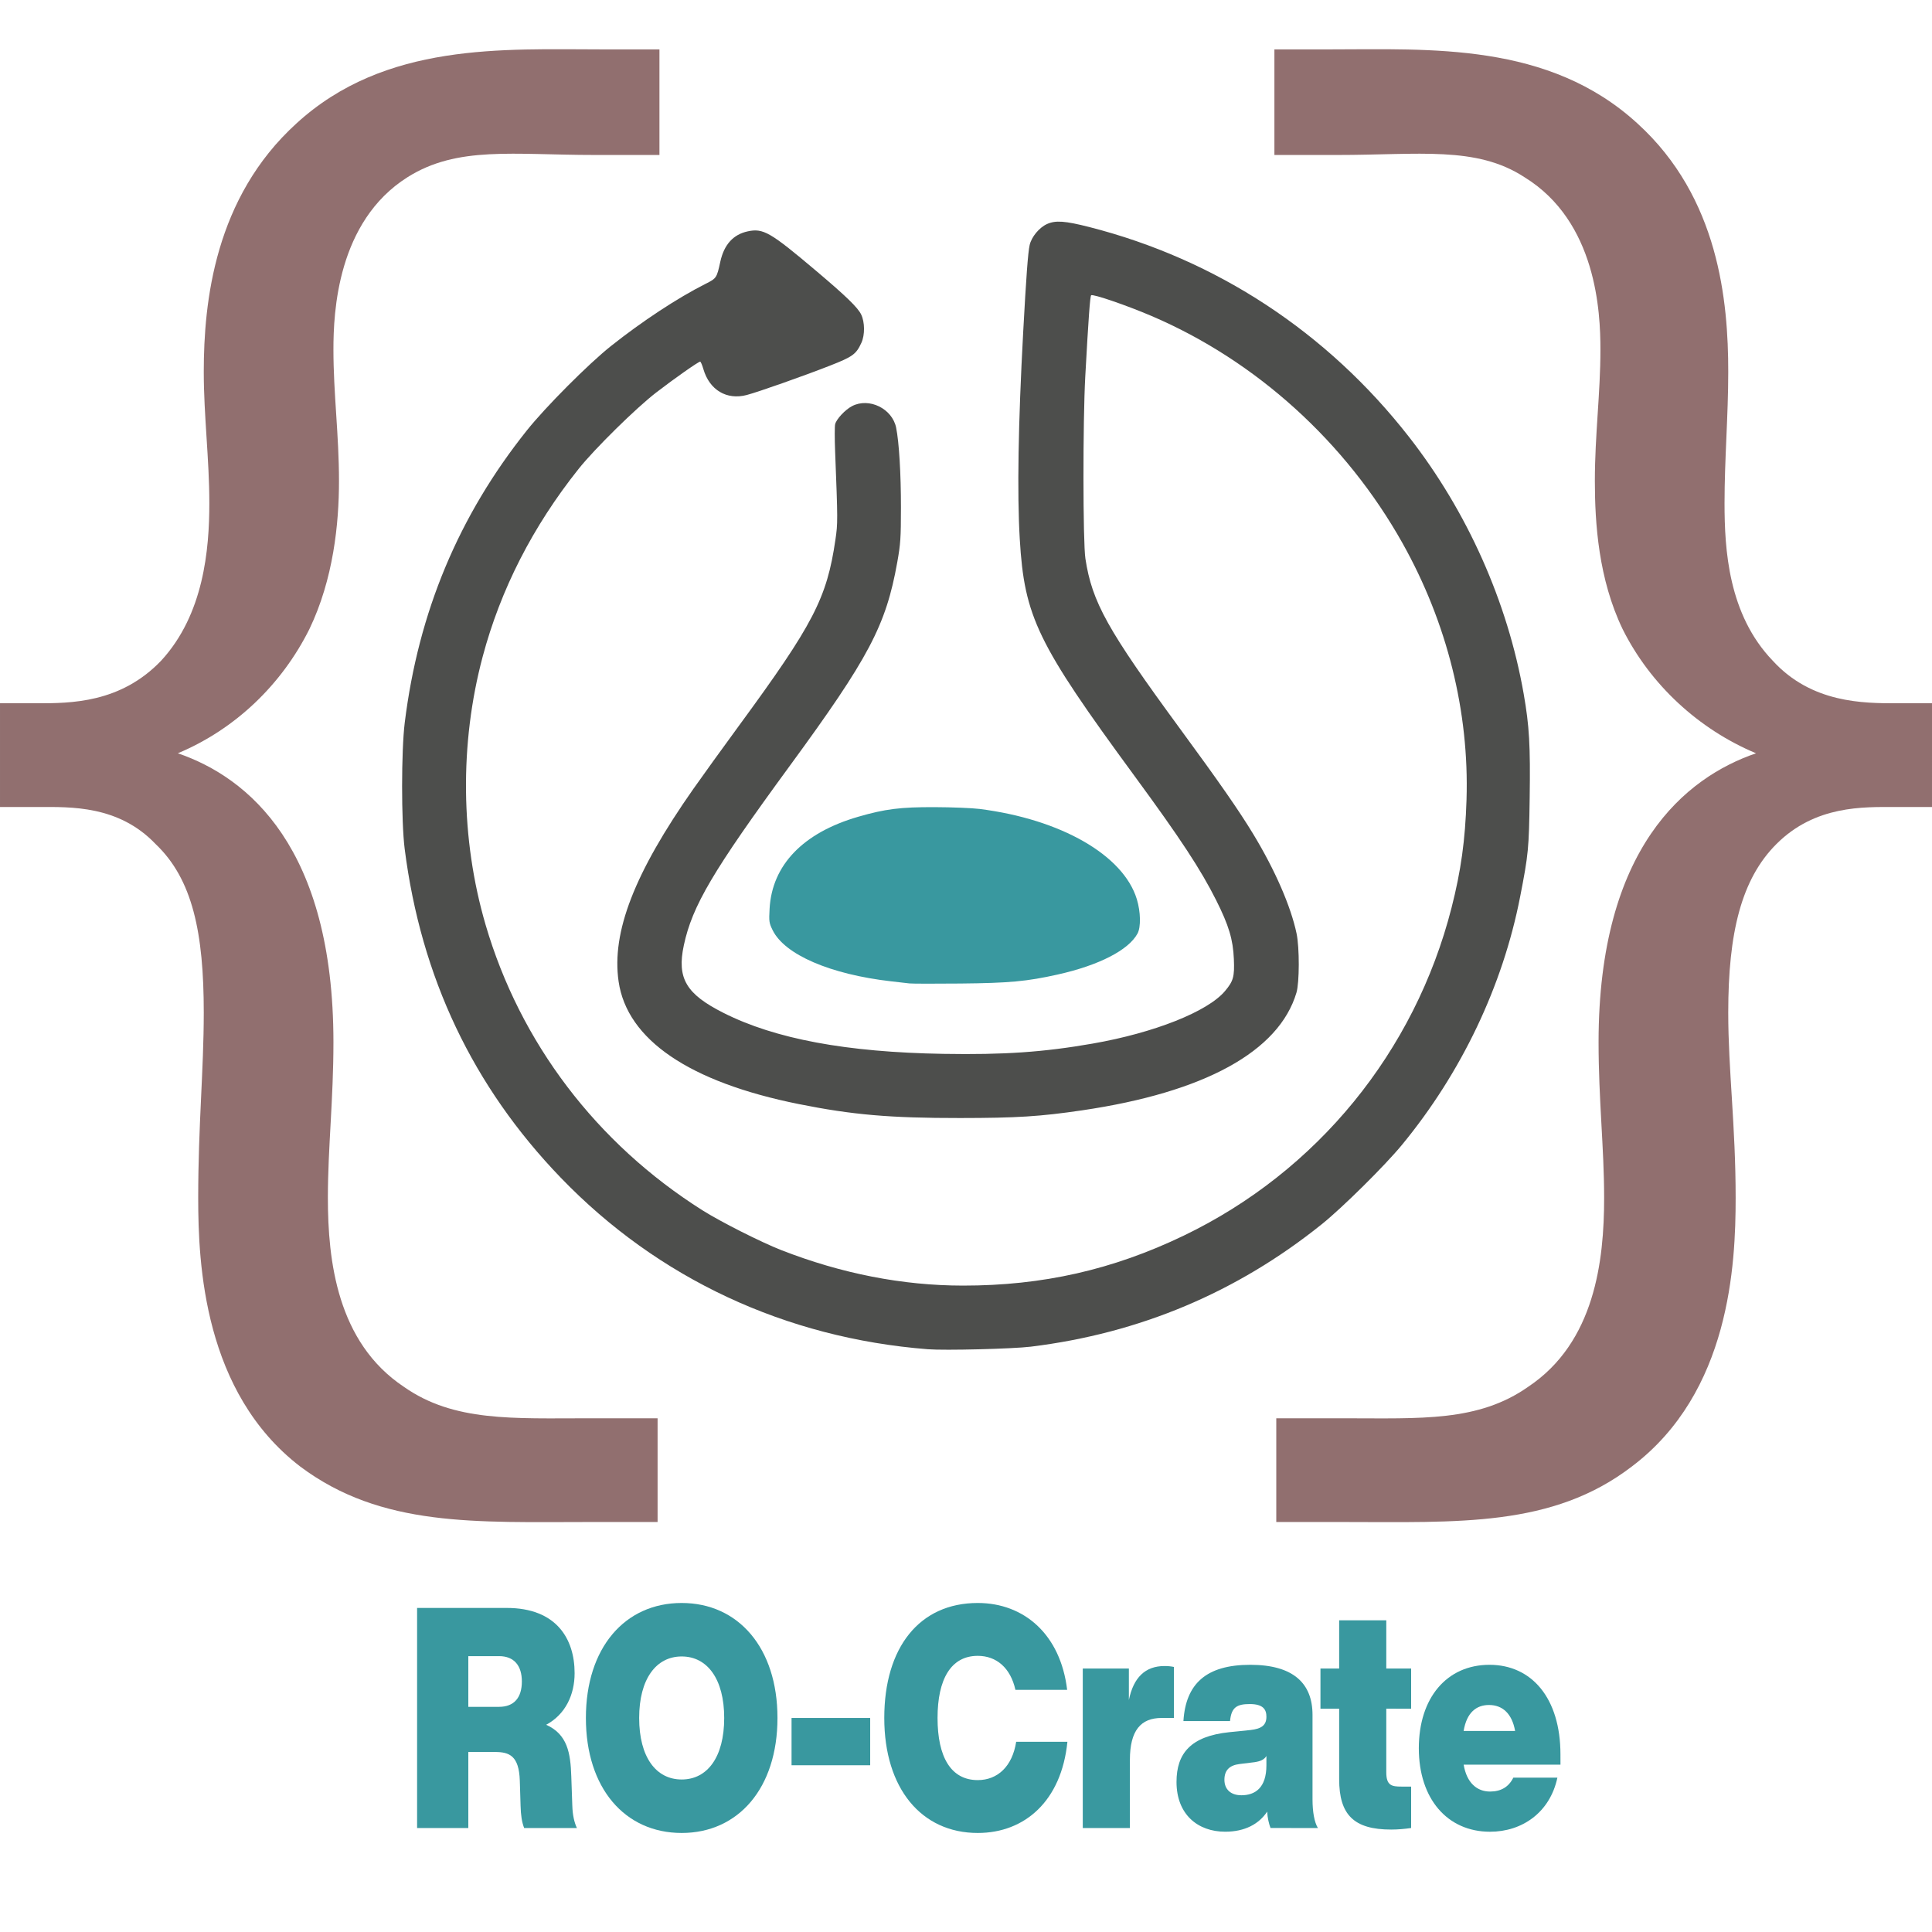
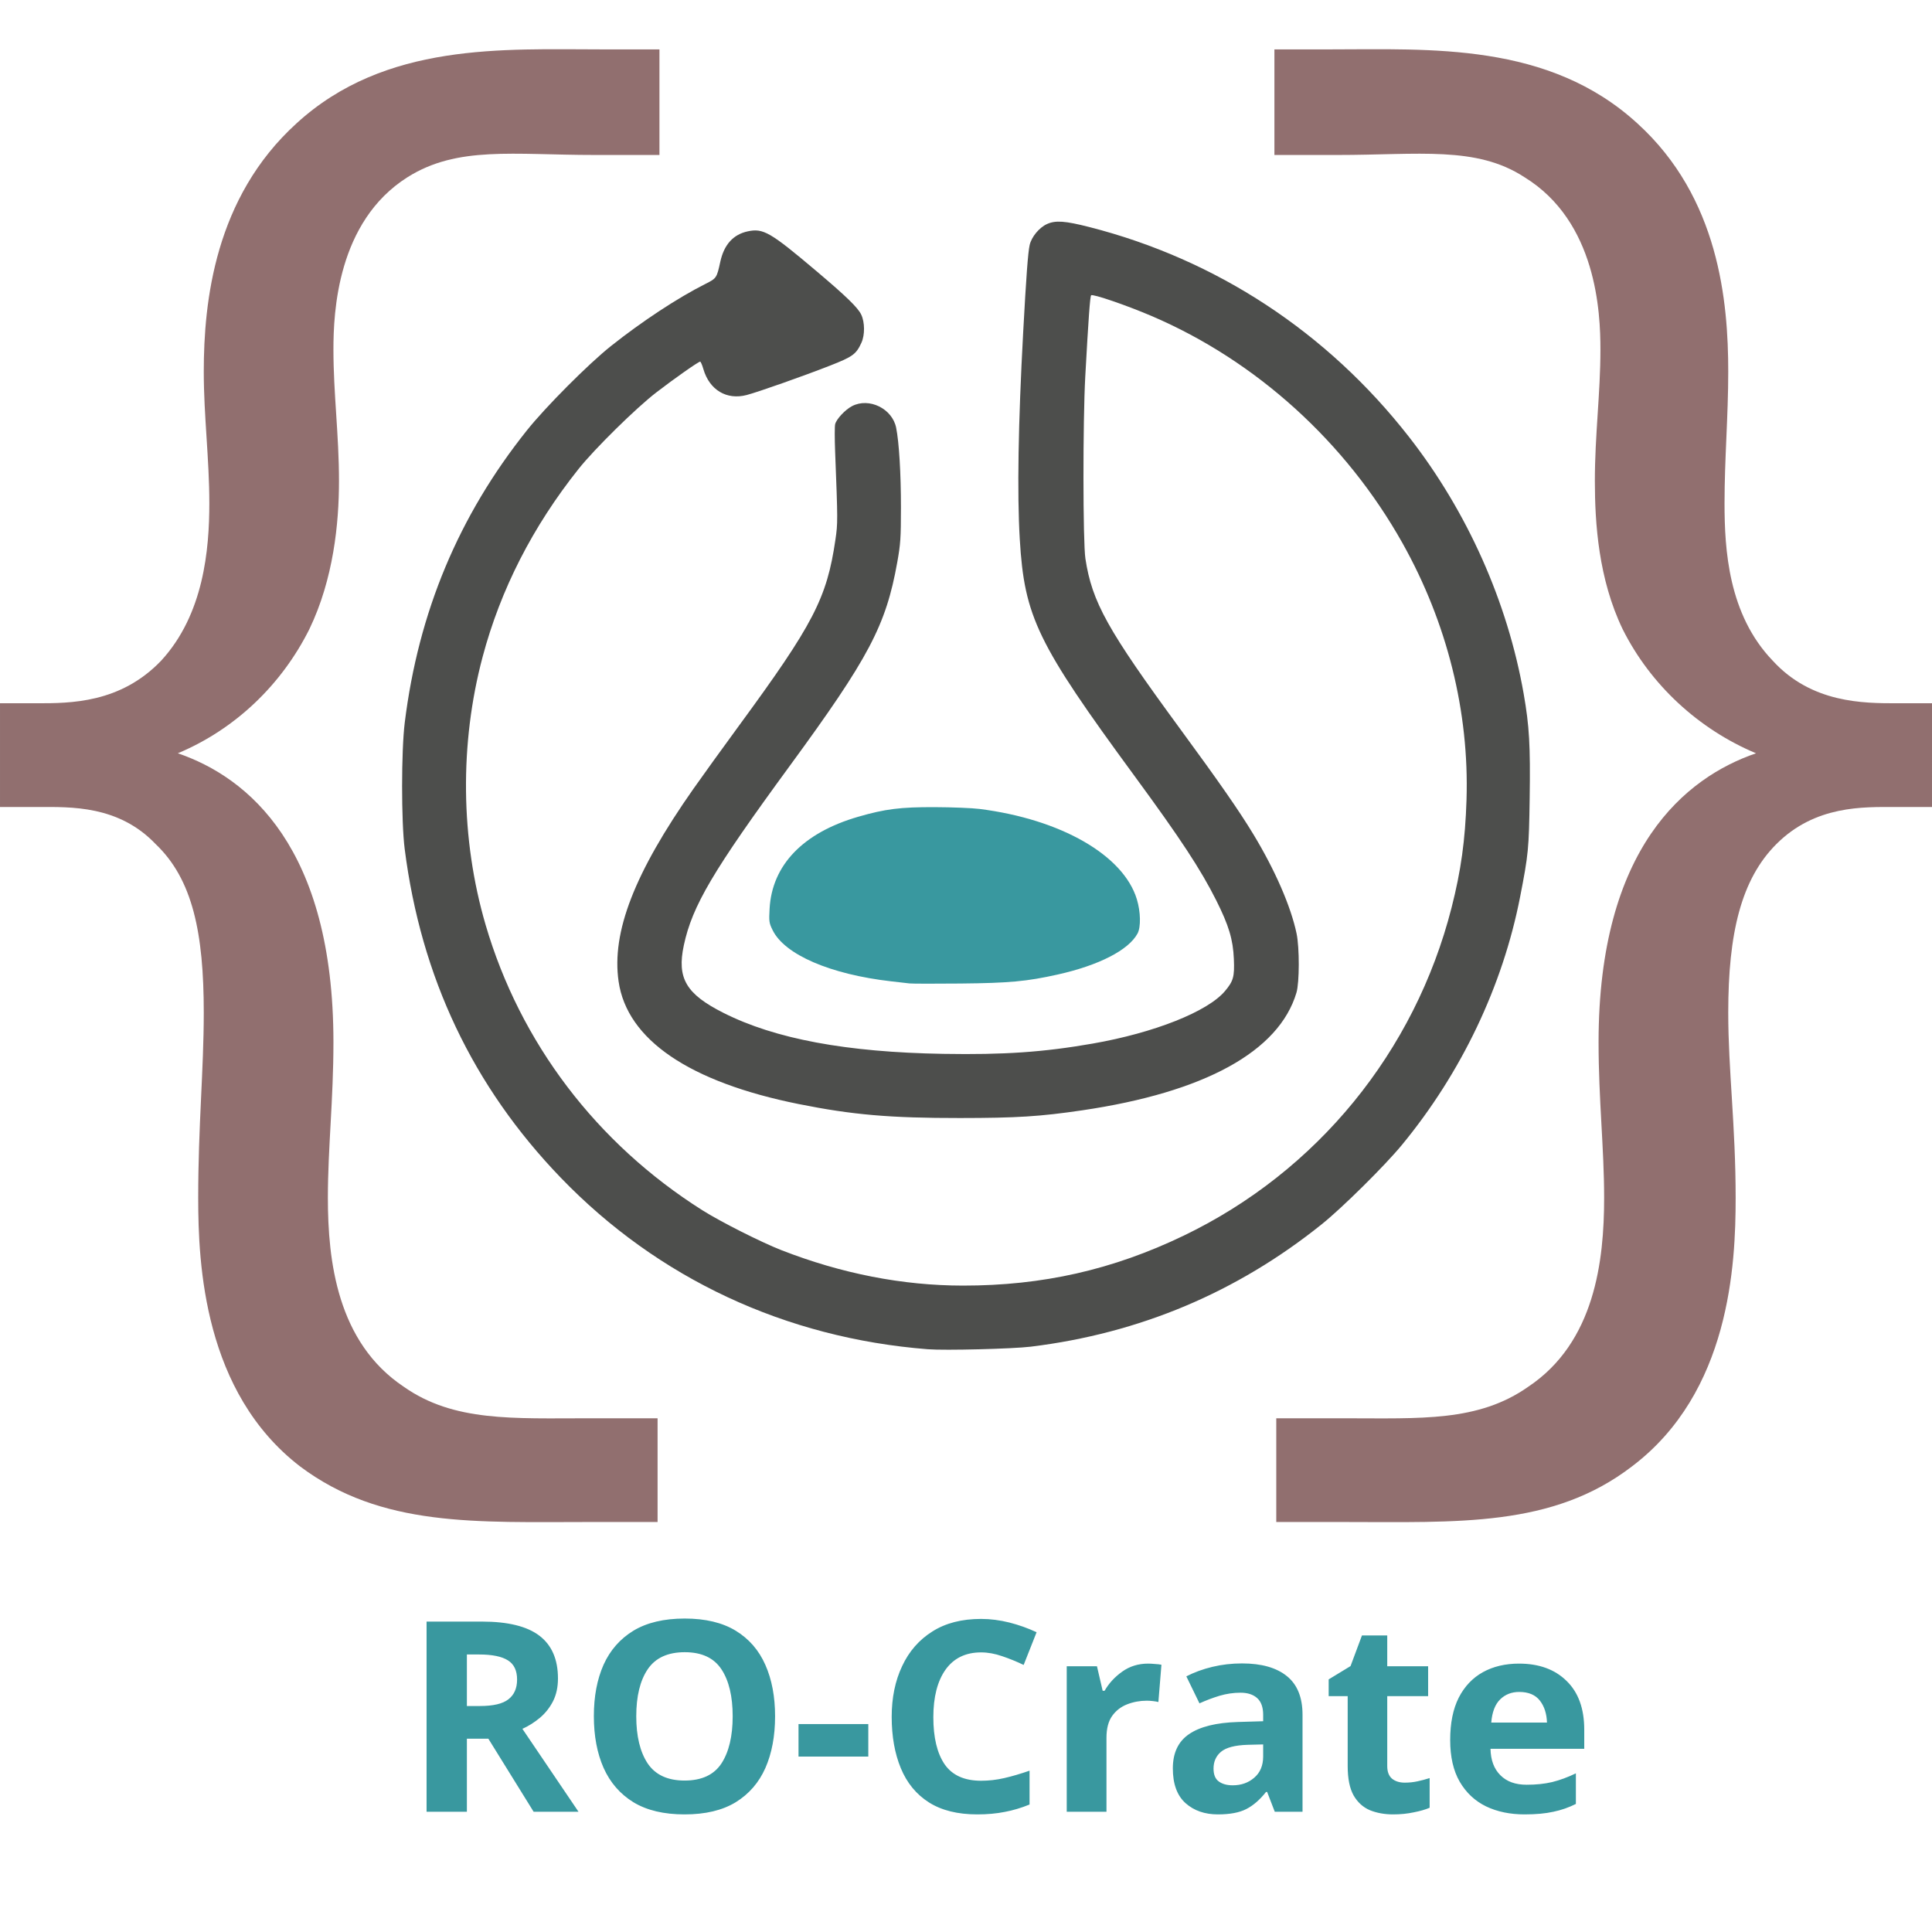
- <svg xmlns="http://www.w3.org/2000/svg" id="svg4953" version="1.1" viewBox="0 0 158.75 158.75" height="600" width="600">
+ <svg xmlns="http://www.w3.org/2000/svg" width="600" height="600" viewBox="0 0 158.75 158.75" version="1.1" id="svg4953">
  <defs id="defs4947" />
-   <g transform="translate(1841.816,-101.8424)" id="layer1">
+   <g id="layer1" transform="translate(1841.816,-101.8424)">
    <g id="g1724">
+       <text xml:space="preserve" style="font-style:normal;font-variant:normal;font-weight:bold;font-stretch:normal;font-size:21.892px;line-height:1.25;font-family:Ubuntu;-inkscape-font-specification:'Ubuntu, Bold';font-variant-ligatures:normal;font-variant-caps:normal;font-variant-numeric:normal;font-feature-settings:normal;text-align:start;letter-spacing:0px;word-spacing:0px;writing-mode:lr-tb;text-anchor:start;opacity:1;fill:#39989f;fill-opacity:1;stroke:none;stroke-width:0.547" x="-1808.733" y="250.71" id="text881">
+         <tspan id="tspan879" x="-1808.733" y="250.71" style="font-style:normal;font-variant:normal;font-weight:bold;font-stretch:normal;font-size:21.892px;font-family:Ubuntu;-inkscape-font-specification:'Ubuntu, Bold';font-variant-ligatures:normal;font-variant-caps:normal;font-variant-numeric:normal;font-feature-settings:normal;text-align:start;writing-mode:lr-tb;text-anchor:start;fill:#39989f;fill-opacity:1;stroke-width:0.547">RO-Crate</tspan>
+       </text>
      <g id="g4576">
-         <g id="g4934" transform="matrix(0.158615,0,0,-0.158615,-1925.711,333.0723)">
-           <path id="path285-1-0" d="m 1009.586,758.846 c -73.771,5.793 -139.83,36.656 -190.133,88.831 -45.556,47.252 -72.443,103.883 -80.892,170.383 -1.795,14.126 -1.776,50.752 0.033,65.372 7.092,57.3 27.914,107.119 63.297,151.444 9.707,12.16 31.931,34.453 43.539,43.673 16.198,12.866 34.577,24.953 48.949,32.19 5.748,2.895 5.847,3.043 7.699,11.516 1.927,8.82 6.694,14.091 14.198,15.7 8.045,1.726 11.652,-0.361 35.559,-20.569 15.431,-13.044 21.459,-18.889 23.211,-22.51 1.909,-3.943 1.97,-10.576 0.134,-14.604 -2.723,-5.972 -4.468,-7.245 -16.29,-11.879 -13.692,-5.367 -37.131,-13.634 -43.146,-15.217 -10.38,-2.732 -19.298,2.604 -22.446,13.432 -0.617,2.123 -1.364,3.859 -1.659,3.859 -0.914,0 -13.351,-8.732 -22.742,-15.967 -10.516,-8.101 -31.939,-29.189 -40.239,-39.61 -23.772,-29.845 -40.407,-62.412 -49.71,-97.32 -12.002,-45.038 -11.464,-94.399 1.512,-138.778 17.882,-61.152 57.52,-113.349 112.37,-147.972 9.469,-5.977 30.438,-16.566 40.851,-20.63 31.229,-12.185 62.787,-18.35 94.063,-18.375 41.26,-0.032 77.626,8.196 114.389,25.881 69.046,33.215 119.671,95.192 138.744,169.857 4.897,19.172 7.095,35.014 7.758,55.929 1.447,45.605 -10.054,91.73 -33.143,132.922 -29.391,52.435 -75.838,94.507 -129.894,117.657 -13.026,5.578 -30.63,11.612 -31.425,10.77 -0.564,-0.598 -1.38,-11.881 -3.035,-41.991 -1.286,-23.401 -1.241,-85.838 0.068,-94.426 3.437,-22.54 11.394,-36.839 49.113,-88.252 20.421,-27.835 30.609,-42.5 37.924,-54.59 11.242,-18.581 19.398,-37.318 22.348,-51.344 1.552,-7.378 1.518,-25.362 -0.058,-30.669 -9.046,-30.46 -47.607,-51.625 -111.05,-60.952 -21.779,-3.202 -33.759,-3.957 -63.193,-3.983 -36.253,-0.032 -55.792,1.658 -83.53,7.224 -56.693,11.376 -88.993,33.345 -93.376,63.51 -3.715,25.566 8.169,56.201 38.675,99.69 4.612,6.574 15.2,21.249 23.53,32.611 38.74,52.838 45.682,66.213 50.114,96.561 1.253,8.577 1.249,9.706 -0.159,45.841 -0.258,6.636 -0.251,12.936 0.016,14.001 0.669,2.664 5.19,7.498 8.752,9.357 8.832,4.609 20.861,-1.287 22.85,-11.2 1.523,-7.59 2.494,-23.743 2.482,-41.292 -0.011,-15.923 -0.21,-18.904 -1.894,-28.328 -5.871,-32.851 -14.624,-49.429 -55.802,-105.684 -39.772,-54.335 -50.418,-72.377 -54.782,-92.839 -3.636,-17.051 1.152,-25.201 20.555,-34.986 26.782,-13.507 63.701,-20.386 113.914,-21.225 31.478,-0.526 51.771,0.87 77.283,5.317 31.941,5.567 59.623,16.553 68.605,27.227 4.351,5.171 4.973,7.417 4.588,16.588 -0.424,10.124 -2.613,17.403 -9.152,30.43 -8.037,16.013 -18.513,31.956 -42.32,64.403 -50.403,68.696 -57.039,82.389 -59.433,122.652 -1.407,23.667 -0.813,59.811 1.764,107.238 1.573,28.951 2.491,41.315 3.354,45.151 0.943,4.19 4.939,9.034 8.96,10.861 4.438,2.016 9.356,1.67 21.953,-1.544 65.905,-16.814 123.328,-54.52 165.64,-108.765 30.161,-38.667 51.014,-85.394 59.372,-133.045 2.923,-16.665 3.504,-26.767 3.105,-54.002 -0.386,-26.343 -0.658,-29.157 -4.953,-51.175 -9.012,-46.201 -30.401,-91.087 -61.248,-128.53 -8.829,-10.717 -30.854,-32.515 -41.463,-41.035 -43.991,-35.328 -94.331,-56.521 -150.718,-63.452 -9.36,-1.151 -44.548,-2.033 -53.387,-1.339 z" style="fill:#4d4e4c;stroke-width:0.726" />
-           <path style="fill:#39989f;stroke-width:0.968" d="m 1341.822,-1190.148 c -23.665,-0.08 -34.216,1.246 -52.815,6.633 -38.067,11.025 -59.556,33.331 -61.221,63.547 -0.486,8.828 -0.352,9.781 2.082,14.756 8.293,16.95 39.786,30.549 81.93,35.379 5.06,0.58 10.727,1.229 12.592,1.441 1.864,0.213 17.77,0.245 35.348,0.072 33.565,-0.329 45.722,-1.456 67.053,-6.217 28.491,-6.359 48.958,-16.869 55.133,-28.311 2.395,-4.436 2.188,-14.947 -0.463,-23.676 -9.257,-30.476 -52.405,-55.252 -108.648,-62.385 -5.06,-0.642 -19.005,-1.2 -30.99,-1.24 z" transform="matrix(0.75,0,0,-0.75,6.75977,147.0605)" id="path287-8-3" />
+         <g transform="matrix(0.158615,0,0,-0.158615,-1925.711,333.0723)" id="g4934">
+           <path style="fill:#4d4e4c;stroke-width:0.726" d="m 1009.586,758.846 c -73.771,5.793 -139.83,36.656 -190.133,88.831 -45.556,47.252 -72.443,103.883 -80.892,170.383 -1.795,14.126 -1.776,50.752 0.033,65.372 7.092,57.3 27.914,107.119 63.297,151.444 9.707,12.16 31.931,34.453 43.539,43.673 16.198,12.866 34.577,24.953 48.949,32.19 5.748,2.895 5.847,3.043 7.699,11.516 1.927,8.82 6.694,14.091 14.198,15.7 8.045,1.726 11.652,-0.361 35.559,-20.569 15.431,-13.044 21.459,-18.889 23.211,-22.51 1.909,-3.943 1.97,-10.576 0.134,-14.604 -2.723,-5.972 -4.468,-7.245 -16.29,-11.879 -13.692,-5.367 -37.131,-13.634 -43.146,-15.217 -10.38,-2.732 -19.298,2.604 -22.446,13.432 -0.617,2.123 -1.364,3.859 -1.659,3.859 -0.914,0 -13.351,-8.732 -22.742,-15.967 -10.516,-8.101 -31.939,-29.189 -40.239,-39.61 -23.772,-29.845 -40.407,-62.412 -49.71,-97.32 -12.002,-45.038 -11.464,-94.399 1.512,-138.778 17.882,-61.152 57.52,-113.349 112.37,-147.972 9.469,-5.977 30.438,-16.566 40.851,-20.63 31.229,-12.185 62.787,-18.35 94.063,-18.375 41.26,-0.032 77.626,8.196 114.389,25.881 69.046,33.215 119.671,95.192 138.744,169.857 4.897,19.172 7.095,35.014 7.758,55.929 1.447,45.605 -10.054,91.73 -33.143,132.922 -29.391,52.435 -75.838,94.507 -129.894,117.657 -13.026,5.578 -30.63,11.612 -31.425,10.77 -0.564,-0.598 -1.38,-11.881 -3.035,-41.991 -1.286,-23.401 -1.241,-85.838 0.068,-94.426 3.437,-22.54 11.394,-36.839 49.113,-88.252 20.421,-27.835 30.609,-42.5 37.924,-54.59 11.242,-18.581 19.398,-37.318 22.348,-51.344 1.552,-7.378 1.518,-25.362 -0.058,-30.669 -9.046,-30.46 -47.607,-51.625 -111.05,-60.952 -21.779,-3.202 -33.759,-3.957 -63.193,-3.983 -36.253,-0.032 -55.792,1.658 -83.53,7.224 -56.693,11.376 -88.993,33.345 -93.376,63.51 -3.715,25.566 8.169,56.201 38.675,99.69 4.612,6.574 15.2,21.249 23.53,32.611 38.74,52.838 45.682,66.213 50.114,96.561 1.253,8.577 1.249,9.706 -0.159,45.841 -0.258,6.636 -0.251,12.936 0.016,14.001 0.669,2.664 5.19,7.498 8.752,9.357 8.832,4.609 20.861,-1.287 22.85,-11.2 1.523,-7.59 2.494,-23.743 2.482,-41.292 -0.011,-15.923 -0.21,-18.904 -1.894,-28.328 -5.871,-32.851 -14.624,-49.429 -55.802,-105.684 -39.772,-54.335 -50.418,-72.377 -54.782,-92.839 -3.636,-17.051 1.152,-25.201 20.555,-34.986 26.782,-13.507 63.701,-20.386 113.914,-21.225 31.478,-0.526 51.771,0.87 77.283,5.317 31.941,5.567 59.623,16.553 68.605,27.227 4.351,5.171 4.973,7.417 4.588,16.588 -0.424,10.124 -2.613,17.403 -9.152,30.43 -8.037,16.013 -18.513,31.956 -42.32,64.403 -50.403,68.696 -57.039,82.389 -59.433,122.652 -1.407,23.667 -0.813,59.811 1.764,107.238 1.573,28.951 2.491,41.315 3.354,45.151 0.943,4.19 4.939,9.034 8.96,10.861 4.438,2.016 9.356,1.67 21.953,-1.544 65.905,-16.814 123.328,-54.52 165.64,-108.765 30.161,-38.667 51.014,-85.394 59.372,-133.045 2.923,-16.665 3.504,-26.767 3.105,-54.002 -0.386,-26.343 -0.658,-29.157 -4.953,-51.175 -9.012,-46.201 -30.401,-91.087 -61.248,-128.53 -8.829,-10.717 -30.854,-32.515 -41.463,-41.035 -43.991,-35.328 -94.331,-56.521 -150.718,-63.452 -9.36,-1.151 -44.548,-2.033 -53.387,-1.339 z" id="path285-1-0" />
+           <path id="path287-8-3" transform="matrix(0.75,0,0,-0.75,6.75977,147.0605)" d="m 1341.822,-1190.148 c -23.665,-0.08 -34.216,1.246 -52.815,6.633 -38.067,11.025 -59.556,33.331 -61.221,63.547 -0.486,8.828 -0.352,9.781 2.082,14.756 8.293,16.95 39.786,30.549 81.93,35.379 5.06,0.58 10.727,1.229 12.592,1.441 1.864,0.213 17.77,0.245 35.348,0.072 33.565,-0.329 45.722,-1.456 67.053,-6.217 28.491,-6.359 48.958,-16.869 55.133,-28.311 2.395,-4.436 2.188,-14.947 -0.463,-23.676 -9.257,-30.476 -52.405,-55.252 -108.648,-62.385 -5.06,-0.642 -19.005,-1.2 -30.99,-1.24 z" style="fill:#39989f;stroke-width:0.968" />
        </g>
-         <g transform="matrix(0.4496173,0,0,0.4496173,-1441.054,107.8185)" id="text13" style="font-style:normal;font-weight:normal;font-size:70.525px;line-height:1.25;font-family:sans-serif;letter-spacing:0px;word-spacing:0px;fill:#916f6f;fill-opacity:1;stroke:none;stroke-width:1.763" aria-label="{">
-           <path id="path3720" style="font-style:normal;font-variant:normal;font-weight:normal;font-stretch:normal;font-size:338.522px;font-family:Inconsolata;-inkscape-font-specification:Inconsolata;fill:#916f6f;stroke-width:1.763" d="m -891.34,115.233 v 18.957 h 7.109 c 5.755,0 14.556,-0.339 21.327,6.77 6.77,6.432 8.802,16.249 8.802,30.805 0,10.494 -1.016,20.65 -1.016,33.852 0,12.187 1.016,35.545 18.619,49.086 14.895,11.171 32.16,10.156 53.148,10.156 h 12.187 v -18.957 h -12.525 c -13.879,0 -24.712,0.677 -33.852,-5.755 -12.187,-8.125 -13.879,-23.019 -13.879,-34.529 0,-9.14 1.016,-17.942 1.016,-28.436 0,-35.545 -15.572,-48.409 -28.436,-52.809 10.494,-4.401 18.957,-12.525 24.035,-22.681 4.401,-9.14 5.416,-19.296 5.416,-27.082 0,-8.463 -1.016,-15.911 -1.016,-24.035 0,-6.77 0.677,-23.358 13.541,-31.483 9.14,-5.755 19.296,-4.062 34.191,-4.062 h 11.848 V -4.265 h -10.494 c -17.942,0 -39.607,-1.354 -55.856,13.541 -14.895,13.541 -16.926,32.498 -16.926,45.362 0,8.125 1.016,15.911 1.016,24.035 0,8.463 -1.016,20.311 -8.802,28.774 -7.447,7.786 -16.588,7.786 -22.681,7.786 z" />
+         <g aria-label="{" style="font-style:normal;font-weight:normal;font-size:70.525px;line-height:1.25;font-family:sans-serif;letter-spacing:0px;word-spacing:0px;fill:#916f6f;fill-opacity:1;stroke:none;stroke-width:1.763" id="text13" transform="matrix(0.4496173,0,0,0.4496173,-1441.054,107.8185)">
+           <path d="m -891.34,115.233 v 18.957 h 7.109 c 5.755,0 14.556,-0.339 21.327,6.77 6.77,6.432 8.802,16.249 8.802,30.805 0,10.494 -1.016,20.65 -1.016,33.852 0,12.187 1.016,35.545 18.619,49.086 14.895,11.171 32.16,10.156 53.148,10.156 h 12.187 v -18.957 h -12.525 c -13.879,0 -24.712,0.677 -33.852,-5.755 -12.187,-8.125 -13.879,-23.019 -13.879,-34.529 0,-9.14 1.016,-17.942 1.016,-28.436 0,-35.545 -15.572,-48.409 -28.436,-52.809 10.494,-4.401 18.957,-12.525 24.035,-22.681 4.401,-9.14 5.416,-19.296 5.416,-27.082 0,-8.463 -1.016,-15.911 -1.016,-24.035 0,-6.77 0.677,-23.358 13.541,-31.483 9.14,-5.755 19.296,-4.062 34.191,-4.062 h 11.848 V -4.265 h -10.494 c -17.942,0 -39.607,-1.354 -55.856,13.541 -14.895,13.541 -16.926,32.498 -16.926,45.362 0,8.125 1.016,15.911 1.016,24.035 0,8.463 -1.016,20.311 -8.802,28.774 -7.447,7.786 -16.588,7.786 -22.681,7.786 z" style="font-style:normal;font-variant:normal;font-weight:normal;font-stretch:normal;font-size:338.522px;font-family:Inconsolata;-inkscape-font-specification:Inconsolata;fill:#916f6f;stroke-width:1.763" id="path3720" />
        </g>
-         <g transform="matrix(0.4496173,0,0,0.4496173,-1441.054,107.8185)" id="text13-3" style="font-style:normal;font-weight:normal;font-size:70.525px;line-height:1.25;font-family:sans-serif;letter-spacing:0px;word-spacing:0px;fill:#916f6f;fill-opacity:1;stroke:none;stroke-width:1.763" aria-label="}">
-           <path id="path3723" style="font-style:normal;font-variant:normal;font-weight:normal;font-stretch:normal;font-size:338.522px;font-family:Inconsolata;-inkscape-font-specification:Inconsolata;fill:#916f6f;stroke-width:1.763" d="m -538.262,115.233 h -6.432 c -6.093,0 -15.572,0 -22.681,-7.786 -8.125,-8.463 -8.802,-20.311 -8.802,-28.774 0,-8.125 0.677,-15.911 0.677,-24.035 0,-12.864 -1.693,-31.821 -16.588,-45.362 -16.249,-14.895 -37.914,-13.541 -56.195,-13.541 h -10.156 V 15.031 h 11.51 c 14.895,0 25.389,-1.693 34.191,4.062 13.202,8.125 13.879,24.712 13.879,31.483 0,8.125 -1.016,15.572 -1.016,24.035 0,7.786 0.677,17.942 5.078,27.082 5.078,10.156 13.879,18.28 24.374,22.681 -12.864,4.401 -28.774,17.265 -28.774,52.809 0,10.494 1.016,19.296 1.016,28.436 0,11.51 -1.693,26.405 -13.879,34.529 -9.14,6.432 -19.634,5.755 -33.514,5.755 h -12.525 v 18.957 h 12.187 c 20.988,0 38.253,1.016 52.809,-10.156 17.942,-13.541 18.957,-36.899 18.957,-49.086 0,-13.202 -1.354,-23.358 -1.354,-33.852 0,-14.556 2.37,-24.374 8.802,-30.805 7.109,-7.109 15.911,-6.77 21.665,-6.77 h 6.77 z" />
+         <g aria-label="}" style="font-style:normal;font-weight:normal;font-size:70.525px;line-height:1.25;font-family:sans-serif;letter-spacing:0px;word-spacing:0px;fill:#916f6f;fill-opacity:1;stroke:none;stroke-width:1.763" id="text13-3" transform="matrix(0.4496173,0,0,0.4496173,-1441.054,107.8185)">
+           <path d="m -538.262,115.233 h -6.432 c -6.093,0 -15.572,0 -22.681,-7.786 -8.125,-8.463 -8.802,-20.311 -8.802,-28.774 0,-8.125 0.677,-15.911 0.677,-24.035 0,-12.864 -1.693,-31.821 -16.588,-45.362 -16.249,-14.895 -37.914,-13.541 -56.195,-13.541 h -10.156 V 15.031 h 11.51 c 14.895,0 25.389,-1.693 34.191,4.062 13.202,8.125 13.879,24.712 13.879,31.483 0,8.125 -1.016,15.572 -1.016,24.035 0,7.786 0.677,17.942 5.078,27.082 5.078,10.156 13.879,18.28 24.374,22.681 -12.864,4.401 -28.774,17.265 -28.774,52.809 0,10.494 1.016,19.296 1.016,28.436 0,11.51 -1.693,26.405 -13.879,34.529 -9.14,6.432 -19.634,5.755 -33.514,5.755 h -12.525 v 18.957 h 12.187 c 20.988,0 38.253,1.016 52.809,-10.156 17.942,-13.541 18.957,-36.899 18.957,-49.086 0,-13.202 -1.354,-23.358 -1.354,-33.852 0,-14.556 2.37,-24.374 8.802,-30.805 7.109,-7.109 15.911,-6.77 21.665,-6.77 h 6.77 z" style="font-style:normal;font-variant:normal;font-weight:normal;font-stretch:normal;font-size:338.522px;font-family:Inconsolata;-inkscape-font-specification:Inconsolata;fill:#916f6f;stroke-width:1.763" id="path3723" />
        </g>
-       </g>
-       <g id="g1052" transform="translate(-41.65474,59.05888)" style="fill:#39989f;fill-opacity:1">
-         <g id="text838-7-1-2" style="font-style:normal;font-variant:normal;font-weight:900;font-stretch:normal;font-size:9.634px;line-height:1.25;font-family:'Helvetica Now Display';-inkscape-font-specification:'Helvetica Now Display, Heavy';font-variant-ligatures:normal;font-variant-caps:normal;font-variant-numeric:normal;font-feature-settings:normal;text-align:start;letter-spacing:0px;word-spacing:0px;writing-mode:lr-tb;text-anchor:start;opacity:1;fill:#39989f;fill-opacity:1;stroke:none;stroke-width:0.241" transform="scale(0.910261,1.098586)" aria-label="  RO-Crate">
-           <path id="path1023" style="font-style:normal;font-variant:normal;font-weight:900;font-stretch:normal;font-size:23.121px;font-family:'Helvetica Now Display';-inkscape-font-specification:'Helvetica Now Display, Heavy';font-variant-ligatures:normal;font-variant-caps:normal;font-variant-numeric:normal;font-feature-settings:normal;text-align:start;writing-mode:lr-tb;text-anchor:start;fill:#39989f;fill-opacity:1;stroke-width:0.241" d="m -1925.97,174.006 -0.092,-2.196 c -0.069,-1.757 -0.347,-3.144 -2.266,-3.861 1.757,-0.786 2.566,-2.266 2.566,-3.861 0,-2.566 -1.642,-4.878 -6.127,-4.878 h -8.092 v 16.462 h 4.624 v -5.688 h 2.405 c 1.295,0 2.173,0.277 2.243,2.15 l 0.069,1.873 c 0.023,0.717 0.116,1.225 0.324,1.665 h 4.763 c -0.231,-0.393 -0.393,-0.971 -0.416,-1.665 z m -9.387,-7.399 v -3.792 h 2.775 c 1.364,0 2.058,0.717 2.058,1.896 0,1.202 -0.694,1.896 -2.058,1.896 z" />
-           <path id="path1025" style="font-style:normal;font-variant:normal;font-weight:900;font-stretch:normal;font-size:23.121px;font-family:'Helvetica Now Display';-inkscape-font-specification:'Helvetica Now Display, Heavy';font-variant-ligatures:normal;font-variant-caps:normal;font-variant-numeric:normal;font-feature-settings:normal;text-align:start;writing-mode:lr-tb;text-anchor:start;fill:#39989f;fill-opacity:1;stroke-width:0.241" d="m -1916.097,176.041 c 5.11,0 8.647,-3.352 8.647,-8.601 0,-5.248 -3.538,-8.601 -8.647,-8.601 -5.133,0 -8.647,3.352 -8.647,8.601 0,5.248 3.514,8.601 8.647,8.601 z m 0,-4 c -2.312,0 -3.838,-1.665 -3.838,-4.601 0,-2.913 1.526,-4.601 3.838,-4.601 2.312,0 3.838,1.688 3.838,4.601 0,2.936 -1.526,4.601 -3.838,4.601 z" />
-           <path id="path1027" style="font-style:normal;font-variant:normal;font-weight:900;font-stretch:normal;font-size:23.121px;font-family:'Helvetica Now Display';-inkscape-font-specification:'Helvetica Now Display, Heavy';font-variant-ligatures:normal;font-variant-caps:normal;font-variant-numeric:normal;font-feature-settings:normal;text-align:start;writing-mode:lr-tb;text-anchor:start;fill:#39989f;fill-opacity:1;stroke-width:0.241" d="m -1906.179,170.977 h 7.098 v -3.537 h -7.098 z" />
-           <path id="path1029" style="font-style:normal;font-variant:normal;font-weight:900;font-stretch:normal;font-size:23.121px;font-family:'Helvetica Now Display';-inkscape-font-specification:'Helvetica Now Display, Heavy';font-variant-ligatures:normal;font-variant-caps:normal;font-variant-numeric:normal;font-feature-settings:normal;text-align:start;writing-mode:lr-tb;text-anchor:start;fill:#39989f;fill-opacity:1;stroke-width:0.241" d="m -1889.37,176.041 c 4.254,0 7.56,-2.405 8.092,-6.821 h -4.624 c -0.347,1.85 -1.688,2.867 -3.468,2.867 -2.428,0 -3.63,-1.734 -3.63,-4.647 0,-2.89 1.202,-4.647 3.63,-4.647 1.688,0 2.959,0.902 3.399,2.543 h 4.67 c -0.601,-4.162 -3.907,-6.497 -8.069,-6.497 -5.271,0 -8.439,3.329 -8.439,8.601 0,5.271 3.353,8.601 8.439,8.601 z" />
-           <path id="path1031" style="font-style:normal;font-variant:normal;font-weight:900;font-stretch:normal;font-size:23.121px;font-family:'Helvetica Now Display';-inkscape-font-specification:'Helvetica Now Display, Heavy';font-variant-ligatures:normal;font-variant-caps:normal;font-variant-numeric:normal;font-feature-settings:normal;text-align:start;writing-mode:lr-tb;text-anchor:start;fill:#39989f;fill-opacity:1;stroke-width:0.241" d="m -1872.515,163.555 c -1.734,0 -2.798,0.855 -3.214,2.543 v -2.358 h -4.162 v 11.93 h 4.254 v -5.087 c 0,-2.22 0.994,-3.144 2.867,-3.144 h 1.11 v -3.815 c -0.254,-0.046 -0.532,-0.069 -0.855,-0.069 z" />
-           <path id="path1033" style="font-style:normal;font-variant:normal;font-weight:900;font-stretch:normal;font-size:23.121px;font-family:'Helvetica Now Display';-inkscape-font-specification:'Helvetica Now Display, Heavy';font-variant-ligatures:normal;font-variant-caps:normal;font-variant-numeric:normal;font-feature-settings:normal;text-align:start;writing-mode:lr-tb;text-anchor:start;fill:#39989f;fill-opacity:1;stroke-width:0.241" d="m -1858.666,175.671 c -0.324,-0.439 -0.486,-1.225 -0.486,-2.15 v -6.312 c 0,-2.358 -1.734,-3.746 -5.618,-3.746 -4,0 -5.826,1.433 -6.035,4.208 h 4.208 c 0.116,-1.017 0.601,-1.272 1.78,-1.272 1.225,0 1.503,0.416 1.503,0.948 0,0.647 -0.462,0.902 -1.433,0.994 l -1.919,0.162 c -3.491,0.301 -4.763,1.595 -4.763,3.722 0,2.428 1.919,3.722 4.393,3.722 1.78,0 3.052,-0.578 3.792,-1.503 0.023,0.462 0.162,0.925 0.301,1.225 z m -6.913,-2.451 c -0.948,0 -1.526,-0.439 -1.526,-1.156 0,-0.717 0.463,-1.087 1.364,-1.179 l 1.364,-0.139 c 0.532,-0.069 0.855,-0.185 1.063,-0.462 v 0.694 c 0,1.688 -1.017,2.243 -2.266,2.243 z" />
-           <path id="path1035" style="font-style:normal;font-variant:normal;font-weight:900;font-stretch:normal;font-size:23.121px;font-family:'Helvetica Now Display';-inkscape-font-specification:'Helvetica Now Display, Heavy';font-variant-ligatures:normal;font-variant-caps:normal;font-variant-numeric:normal;font-feature-settings:normal;text-align:start;writing-mode:lr-tb;text-anchor:start;fill:#39989f;fill-opacity:1;stroke-width:0.241" d="m -1850.25,166.746 v -3.006 h -2.243 v -3.607 h -4.254 v 3.607 h -1.688 v 3.006 h 1.688 v 5.271 c 0,2.659 1.318,3.769 4.694,3.769 0.601,0 1.225,-0.046 1.803,-0.116 v -3.098 h -0.879 c -0.856,0 -1.364,-0.069 -1.364,-1.064 v -4.763 z" />
-           <path id="path1037" style="font-style:normal;font-variant:normal;font-weight:900;font-stretch:normal;font-size:23.121px;font-family:'Helvetica Now Display';-inkscape-font-specification:'Helvetica Now Display, Heavy';font-variant-ligatures:normal;font-variant-caps:normal;font-variant-numeric:normal;font-feature-settings:normal;text-align:start;writing-mode:lr-tb;text-anchor:start;fill:#39989f;fill-opacity:1;stroke-width:0.241" d="m -1836.771,170.168 c 0,-4.231 -2.613,-6.705 -6.404,-6.705 -3.861,0 -6.381,2.474 -6.381,6.243 0,3.769 2.566,6.243 6.428,6.243 2.89,0 5.41,-1.433 6.081,-4.046 h -3.977 c -0.416,0.694 -1.11,1.04 -2.104,1.04 -1.179,0 -2.104,-0.647 -2.381,-2.011 h 8.74 z m -6.451,-3.699 c 1.225,0 2.081,0.647 2.358,1.942 h -4.647 c 0.277,-1.387 1.156,-1.942 2.289,-1.942 z" />
-         </g>
-         <text transform="scale(0.910261,1.098586)" id="text838-7-1" y="146.77" x="-1941.137" style="font-style:normal;font-variant:normal;font-weight:900;font-stretch:normal;font-size:9.634px;line-height:1.25;font-family:'Helvetica Now Display';-inkscape-font-specification:'Helvetica Now Display, Heavy';font-variant-ligatures:normal;font-variant-caps:normal;font-variant-numeric:normal;font-feature-settings:normal;text-align:start;letter-spacing:0px;word-spacing:0px;writing-mode:lr-tb;text-anchor:start;opacity:0;fill:#39989f;fill-opacity:1;stroke:none;stroke-width:0.241" xml:space="preserve">
-           <tspan style="font-style:normal;font-variant:normal;font-weight:900;font-stretch:normal;font-size:23.121px;font-family:'Helvetica Now Display';-inkscape-font-specification:'Helvetica Now Display, Heavy';font-variant-ligatures:normal;font-variant-caps:normal;font-variant-numeric:normal;font-feature-settings:normal;text-align:start;writing-mode:lr-tb;text-anchor:start;fill:#39989f;fill-opacity:1;stroke-width:0.241" y="146.77" x="-1941.137" id="tspan836-4-9"> </tspan>
-           <tspan id="tspan840-1-6" style="font-style:normal;font-variant:normal;font-weight:900;font-stretch:normal;font-size:23.121px;font-family:'Helvetica Now Display';-inkscape-font-specification:'Helvetica Now Display, Heavy';font-variant-ligatures:normal;font-variant-caps:normal;font-variant-numeric:normal;font-feature-settings:normal;text-align:start;writing-mode:lr-tb;text-anchor:start;fill:#39989f;fill-opacity:1;stroke-width:0.241" y="175.671" x="-1941.137">RO-Crate</tspan>
-         </text>
      </g>
    </g>
  </g>
</svg>
